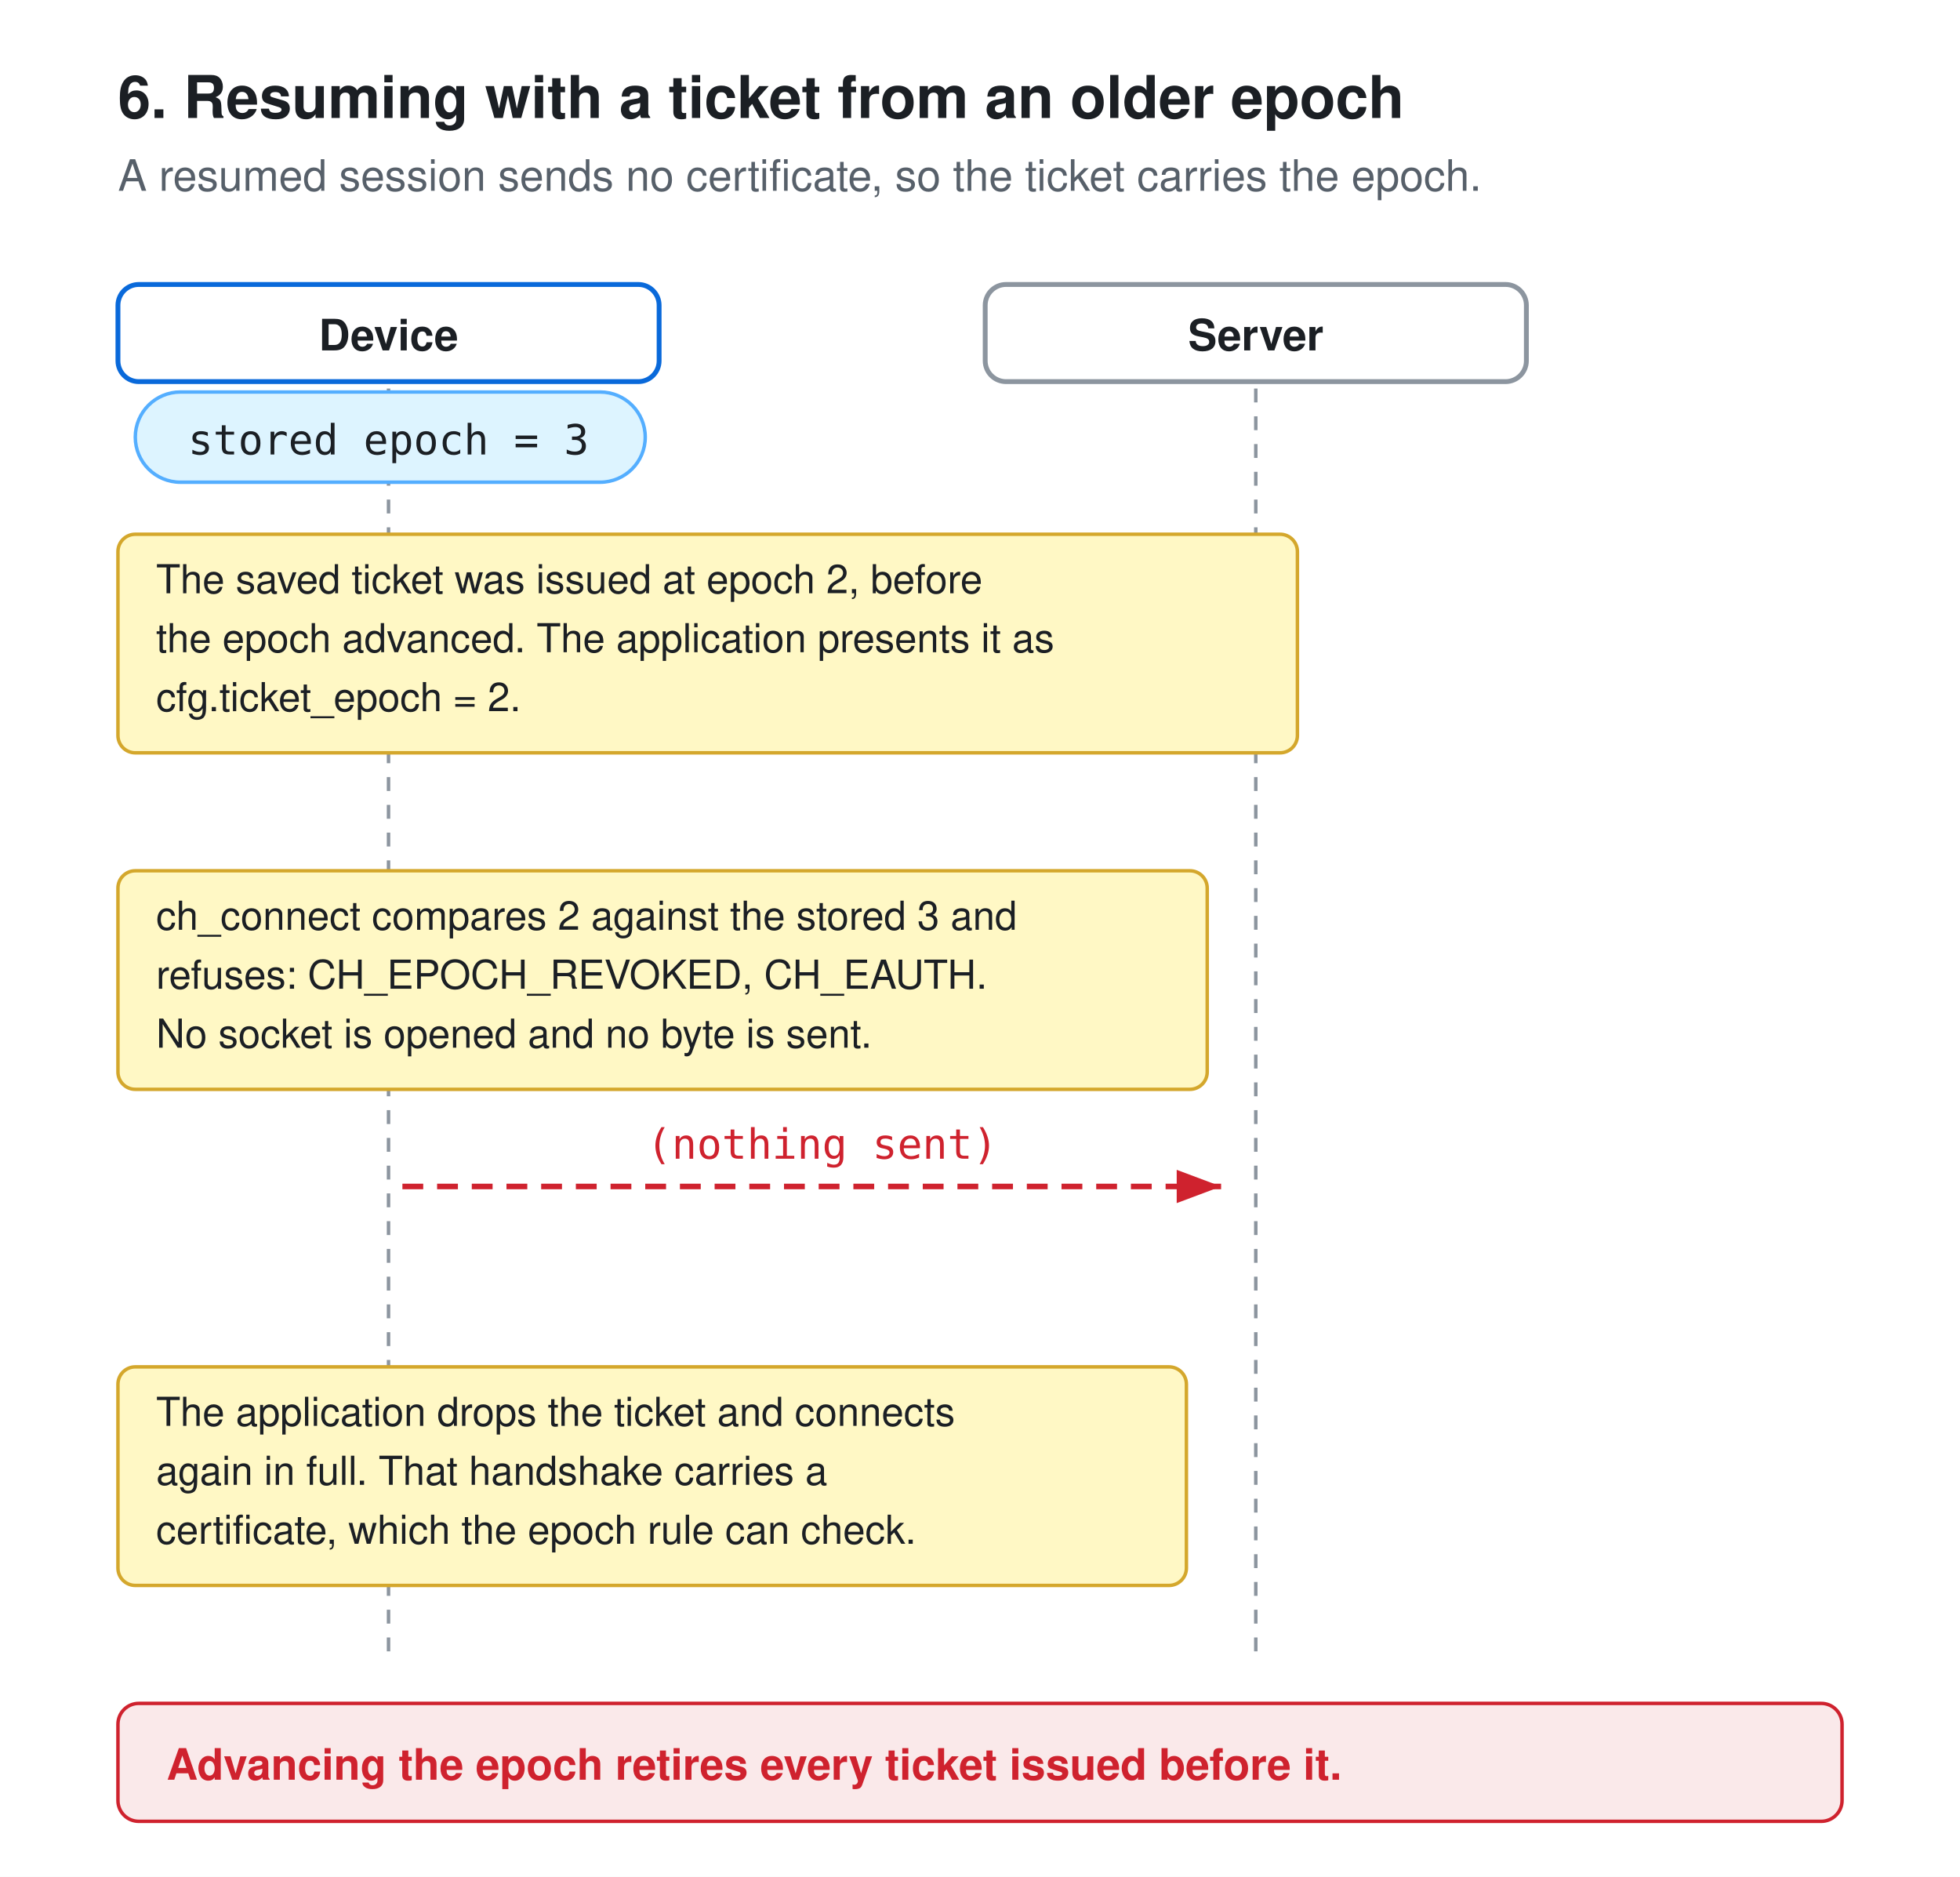
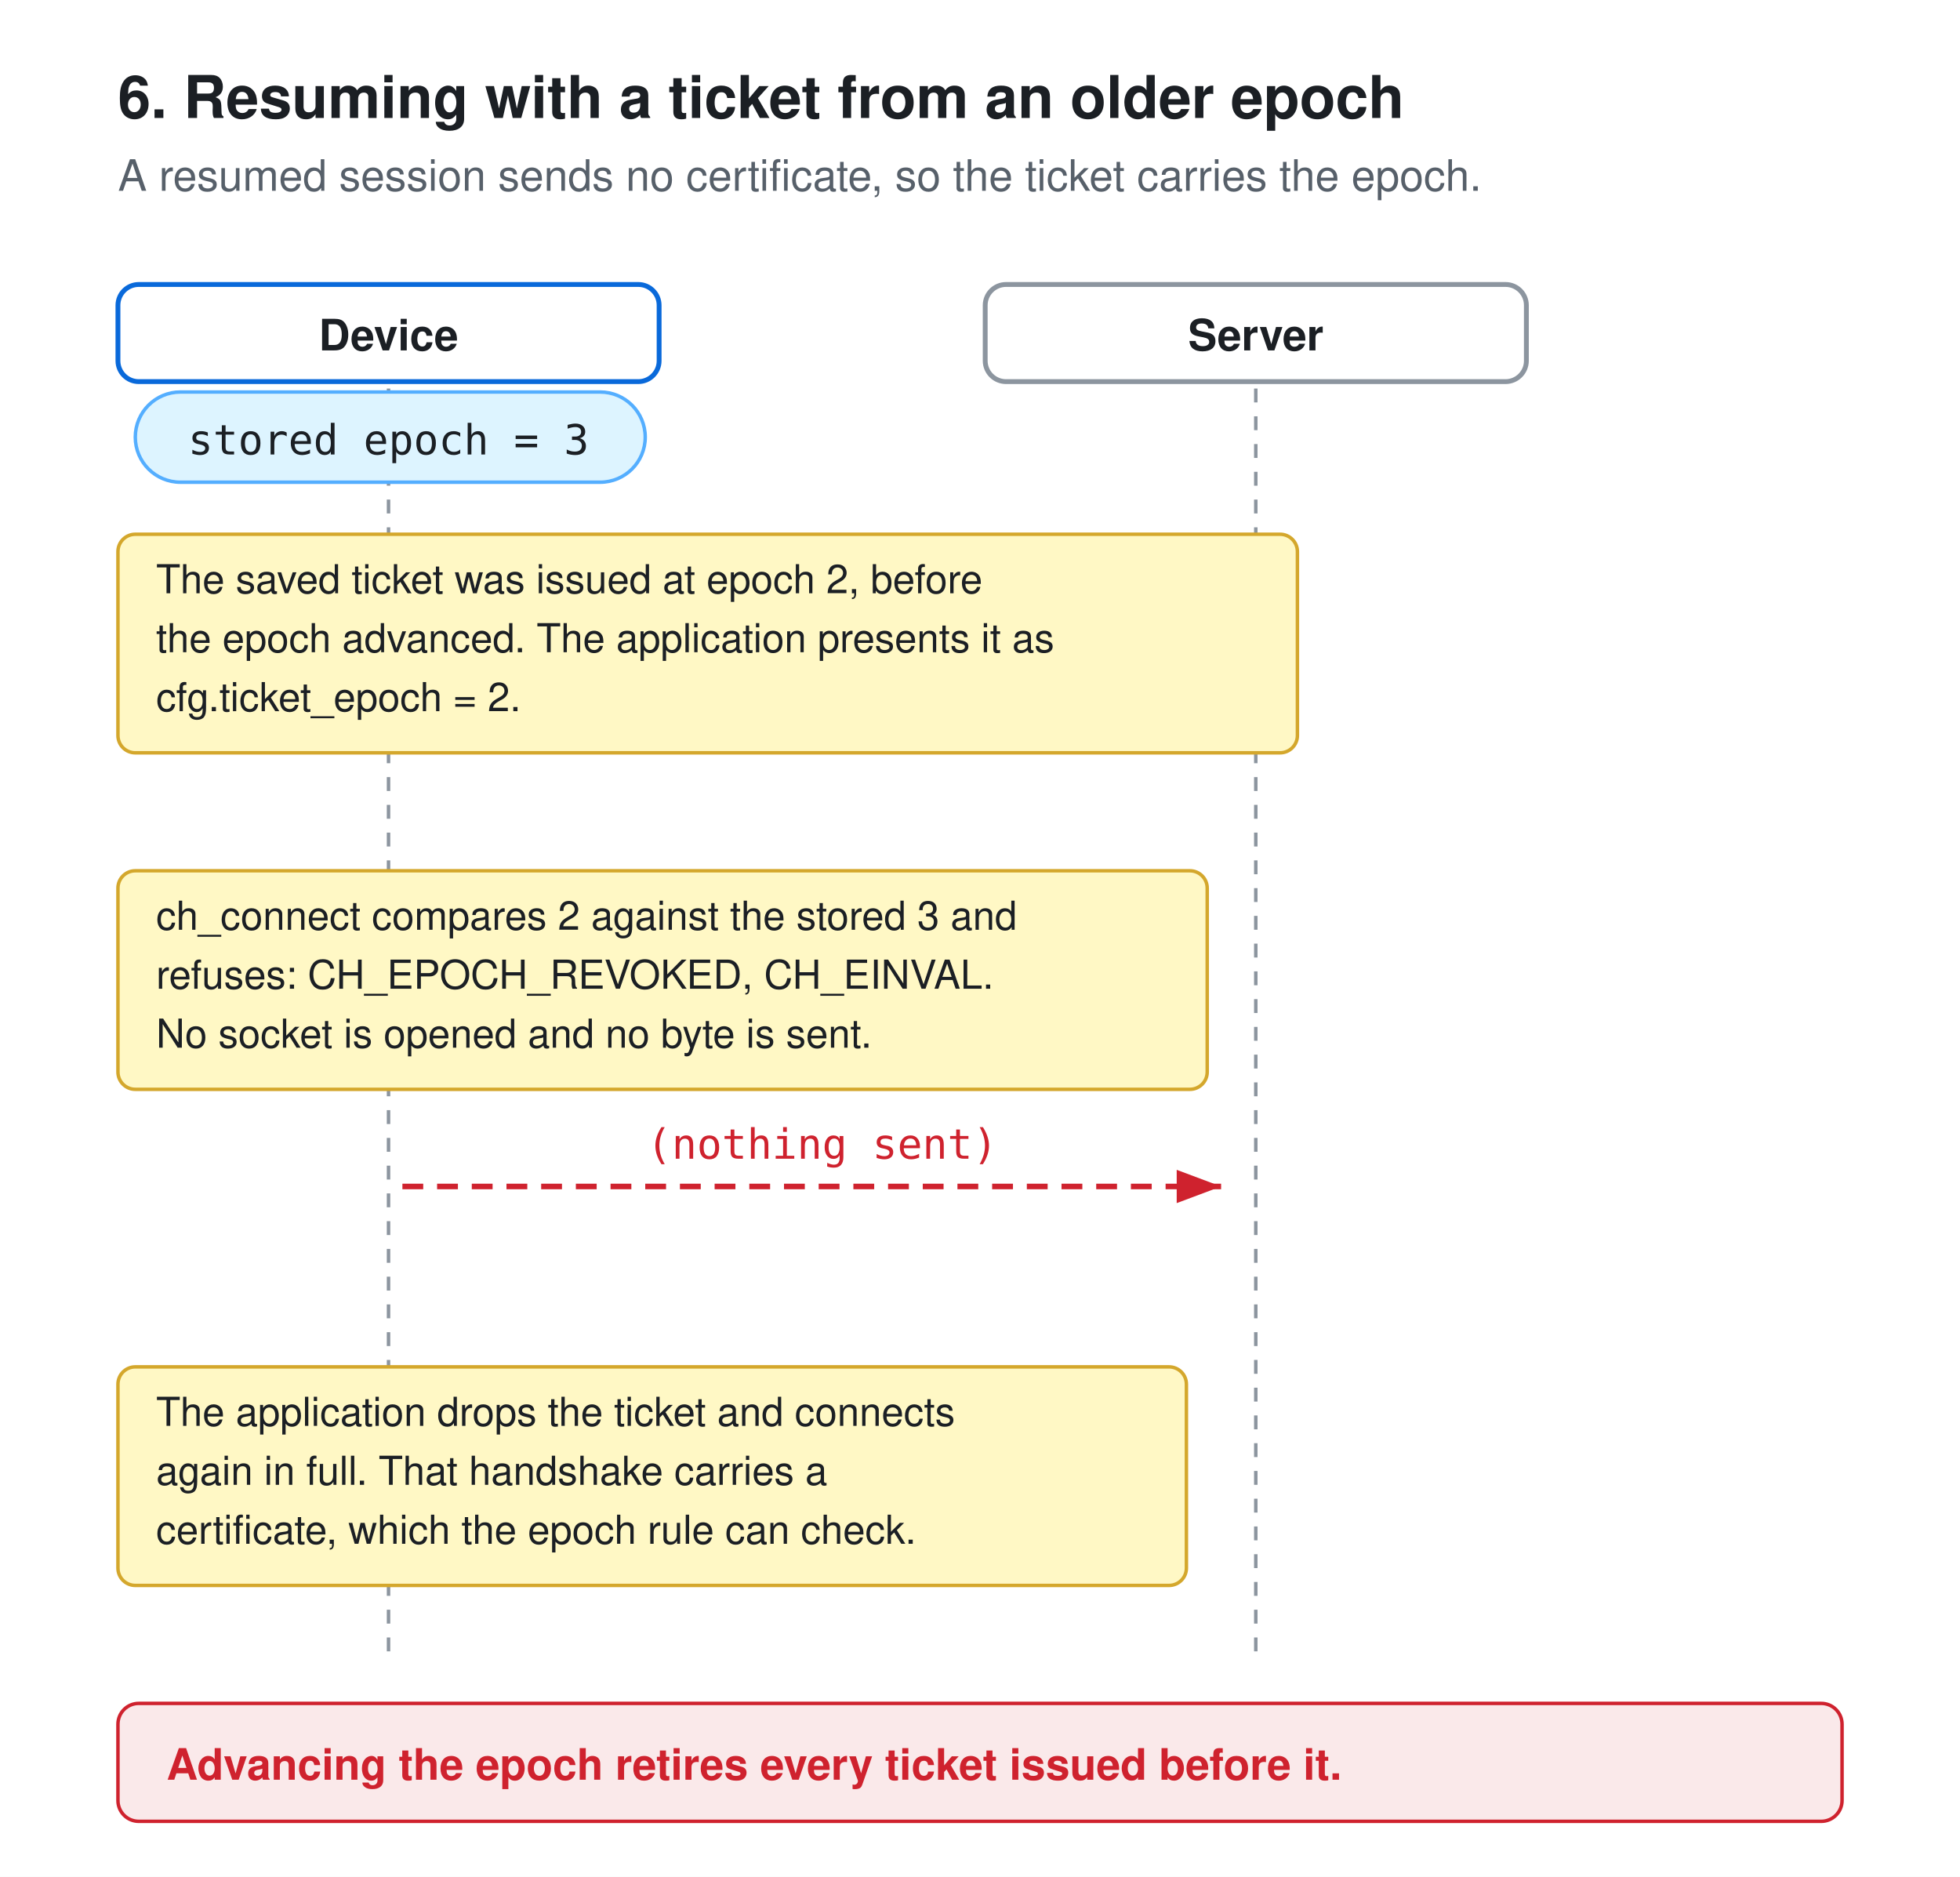
<svg xmlns="http://www.w3.org/2000/svg" width="565" height="541" viewBox="0 0 565 541" font-family="-apple-system, BlinkMacSystemFont, 'Segoe UI', Helvetica, Arial, sans-serif" role="img" aria-label="6. Resuming with a ticket from an older epoch">
  <rect width="565" height="541" fill="#ffffff" />
  <defs>
    <marker id="a" markerWidth="9" markerHeight="9" refX="8" refY="3" orient="auto">
      <path d="M0,0 L8,3 L0,6 z" fill="#1b1f24" />
    </marker>
    <marker id="ar" markerWidth="9" markerHeight="9" refX="8" refY="3" orient="auto">
      <path d="M0,0 L8,3 L0,6 z" fill="#cf222e" />
    </marker>
    <marker id="ag" markerWidth="9" markerHeight="9" refX="8" refY="3" orient="auto">
      <path d="M0,0 L8,3 L0,6 z" fill="#1a7f37" />
    </marker>
  </defs>
  <text x="34" y="34" font-size="17" font-weight="600" fill="#1b1f24">6. Resuming with a ticket from an older epoch</text>
  <text x="34" y="55" font-size="12.5" fill="#57606a">A resumed session sends no certificate, so the ticket carries the epoch.</text>
  <line x1="112" y1="112" x2="112" y2="479" stroke="#8c959f" stroke-width="1" stroke-dasharray="4 4" />
  <rect x="34" y="82" width="156" height="28" rx="6" fill="#ffffff" stroke="#0969da" stroke-width="1.4" />
  <text x="112" y="101" font-size="12.5" font-weight="600" text-anchor="middle" fill="#1b1f24">Device</text>
  <line x1="362" y1="112" x2="362" y2="479" stroke="#8c959f" stroke-width="1" stroke-dasharray="4 4" />
  <rect x="284" y="82" width="156" height="28" rx="6" fill="#ffffff" stroke="#8c959f" stroke-width="1.4" />
  <text x="362" y="101" font-size="12.5" font-weight="600" text-anchor="middle" fill="#1b1f24">Server</text>
  <rect x="39" y="113" width="147" height="26" rx="13" fill="#ddf4ff" stroke="#54aeff" />
  <text x="112" y="131" font-size="12" text-anchor="middle" fill="#1b1f24" font-family="ui-monospace, SFMono-Regular, Menlo, Consolas, monospace">stored epoch = 3</text>
  <rect x="34" y="154" width="340" height="63" rx="5" fill="#fff8c5" stroke="#d4a72c" />
  <text x="45" y="171" font-size="11.5" fill="#1b1f24">The saved ticket was issued at epoch 2, before</text>
  <text x="45" y="188" font-size="11.5" fill="#1b1f24">the epoch advanced. The application presents it as</text>
  <text x="45" y="205" font-size="11.5" fill="#1b1f24">cfg.ticket_epoch = 2.</text>
  <rect x="34" y="251" width="314" height="63" rx="5" fill="#fff8c5" stroke="#d4a72c" />
  <text x="45" y="268" font-size="11.5" fill="#1b1f24">ch_connect compares 2 against the stored 3 and</text>
-   <text x="45" y="285" font-size="11.5" fill="#1b1f24">refuses: CH_EPOCH_REVOKED, CH_EAUTH.</text>
+   <text x="45" y="285" font-size="11.5" fill="#1b1f24">refuses: CH_EPOCH_REVOKED, CH_EINVAL.</text>
  <text x="45" y="302" font-size="11.5" fill="#1b1f24">No socket is opened and no byte is sent.</text>
  <line x1="116" y1="342" x2="352" y2="342" stroke="#cf222e" stroke-width="1.6" marker-end="url(#ar)" stroke-dasharray="6 4" />
  <rect x="179" y="320" width="116" height="18" fill="#ffffff" />
  <text x="237" y="334" font-size="12" text-anchor="middle" fill="#cf222e" font-family="ui-monospace, SFMono-Regular, Menlo, Consolas, monospace">(nothing sent)</text>
  <rect x="34" y="394" width="308" height="63" rx="5" fill="#fff8c5" stroke="#d4a72c" />
  <text x="45" y="411" font-size="11.5" fill="#1b1f24">The application drops the ticket and connects</text>
  <text x="45" y="428" font-size="11.5" fill="#1b1f24">again in full. That handshake carries a</text>
  <text x="45" y="445" font-size="11.5" fill="#1b1f24">certificate, which the epoch rule can check.</text>
  <rect x="34" y="491" width="497" height="34" rx="6" fill="#cf222e" fill-opacity="0.10" stroke="#cf222e" />
  <text x="48" y="513" font-size="12.5" font-weight="600" fill="#cf222e">Advancing the epoch retires every ticket issued before it.</text>
</svg>
